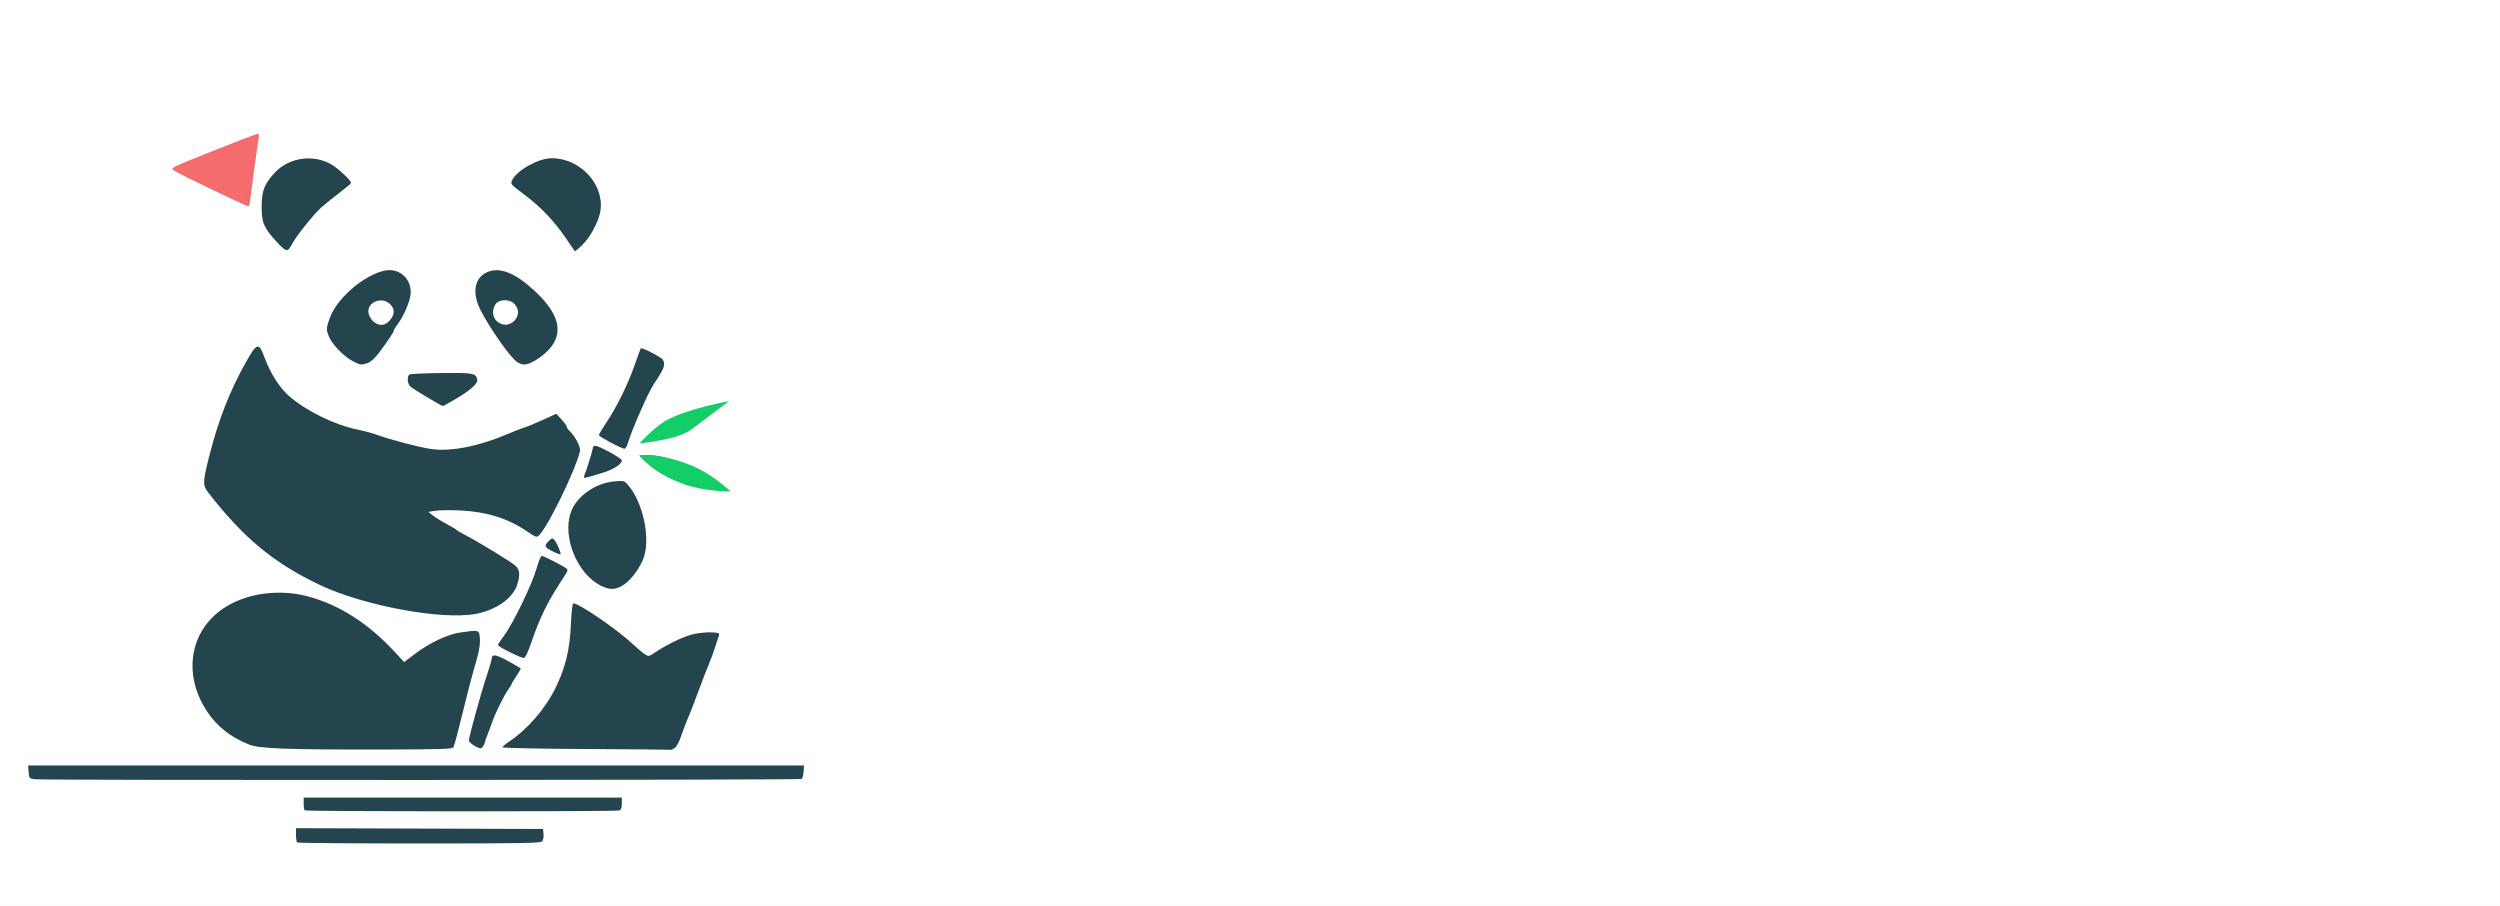
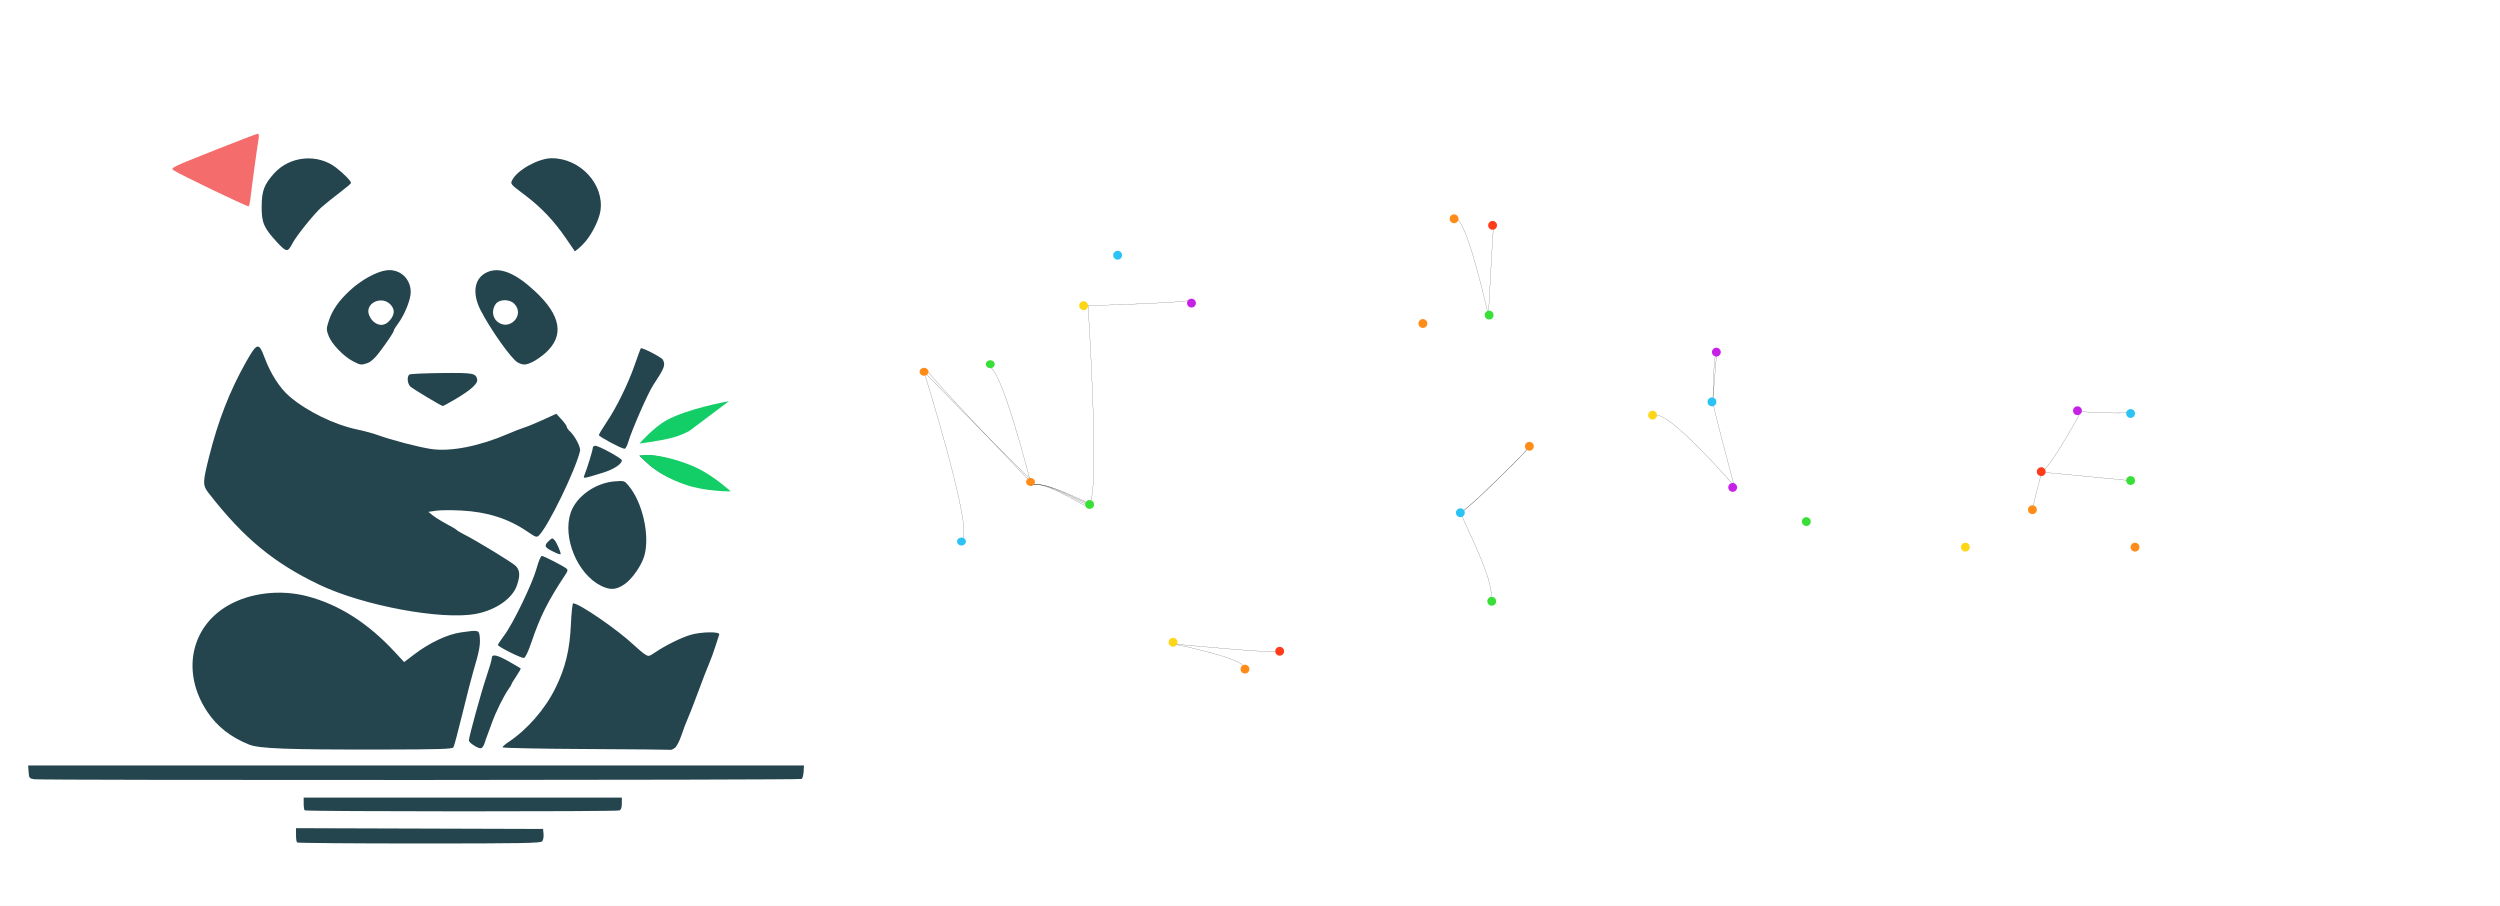
- <svg xmlns="http://www.w3.org/2000/svg" width="100%" height="100%" viewBox="0 0 16300 5906" version="1.1" xml:space="preserve" style="fill-rule:evenodd;clip-rule:evenodd;stroke-linejoin:round;stroke-miterlimit:2;">
+ <svg xmlns="http://www.w3.org/2000/svg" width="100%" height="100%" viewBox="0 0 16300 5906" version="1.1" xml:space="preserve" style="fill-rule:evenodd;clip-rule:evenodd;stroke-linecap:round;stroke-linejoin:round;stroke-miterlimit:1.5;">
  <rect x="0" y="0" width="16299.213" height="5905.512" style="fill:#fff;" />
+   <path d="M9504.454,3359.4c73.565,-55.173 138.009,-116.447 215.862,-191.388c65.416,-62.968 247.589,-239.91 251.258,-258.256" style="fill:none;stroke:#000;stroke-width:1px;" />
+   <path d="M9504.454,3359.4c73.565,-55.173 138.009,-116.447 215.862,-191.388c65.416,-62.968 247.589,-239.91 251.258,-258.256" style="fill:none;stroke:#000;stroke-width:1px;" />
+   <path d="M9480.361,1426.614c73.565,-55.173 223.893,630.447 223.893,630.447c0,0 30.091,-569.179 33.76,-587.525" style="fill:none;stroke:#000;stroke-width:1px;" />
+   <path d="M13312.248,3078.174c73.565,-55.173 255.233,-393.87 255.233,-393.87c0,0 320.707,18.818 324.377,0.472" style="fill:none;stroke:#000;stroke-width:1px;" />
+   <path d="M13255.295,3304.19c13.42,-66.127 48.873,-192.921 56.952,-226.016c19.276,-78.966 0,-0 0,-0c0,0 3.583,0.084 570.084,54.83" style="fill:none;stroke:#000;stroke-width:1px;" />
+   <path d="M6718.929,3168.012c73.565,-55.173 410.474,139.615 414.144,121.269" style="fill:none;stroke:#000;stroke-width:1px;" />
+   <path d="M6718.929,3168.012c73.565,-55.173 373.853,131.079 377.522,112.733" style="fill:none;stroke:#000;stroke-width:1px;" />
+   <path d="M6718.929,3168.012c73.565,-55.173 373.853,140.839 377.522,122.493" style="fill:none;stroke:#000;stroke-width:1px;" />
+   <path d="M6718.929,3168.012c73.565,-55.173 373.853,153.377 377.522,135.031" style="fill:none;stroke:#000;stroke-width:1px;" />
+   <path d="M6443.111,2398.038c73.565,-55.173 275.818,744.103 275.818,744.103c0,0 -669.189,-699.885 -665.52,-718.231" style="fill:none;stroke:#000;stroke-width:1px;" />
+   <path d="M6274.043,3511.764c73.565,-55.173 -249.469,-1087.855 -249.469,-1087.855c0,0 706.882,729.015 710.551,710.669" style="fill:none;stroke:#000;stroke-width:1px;" />
+   <path d="M7101.27,3286.942c73.565,-55.173 -7.22,-1293.99 -7.22,-1293.99c0,0 663.892,-18.878 667.561,-37.224" style="fill:none;stroke:#000;stroke-width:1px;" />
+   <path d="M8102.308,4361.301c73.565,-55.173 -446.263,-162.177 -446.263,-162.177c0,0 695.497,66.81 699.166,48.464" style="fill:none;stroke:#000;stroke-width:1px;" />
+   <path d="M9709.178,3911.657c73.565,-55.173 -180.85,-533.912 -177.181,-552.258" style="fill:none;stroke:#000;stroke-width:1px;" />
+   <path d="M10789.373,2711.417c73.565,-55.173 517.763,456.594 517.763,456.594c0,0 -142.673,-530.765 -139.004,-549.111" style="fill:none;stroke:#000;stroke-width:1px;" />
+   <path d="M11168.132,2618.9c4.049,-340.955 25.47,-325.101 25.47,-325.101c0,0 -29.139,343.447 -25.47,325.101Z" style="fill:none;stroke:#000;stroke-width:1px;" />
+   <circle cx="13545.1" cy="2677.828" r="28.836" style="fill:#c721e7;" />
+   <circle cx="11190.77" cy="2295.938" r="28.836" style="fill:#c721e7;" />
+   <circle cx="11297.069" cy="3177.828" r="28.836" style="fill:#c721e7;" />
+   <circle cx="13891.557" cy="2695.996" r="28.836" style="fill:#2bc2f4;" />
+   <circle cx="9521.478" cy="3343.05" r="28.836" style="fill:#2bc2f4;" />
+   <circle cx="11161.934" cy="2620.157" r="28.836" style="fill:#2bc2f4;" />
+   <circle cx="13891.557" cy="3133.004" r="28.836" style="fill:#37df37;" />
+   <circle cx="9726.203" cy="3920.406" r="28.836" style="fill:#37df37;" />
+   <circle cx="11777.384" cy="3400.721" r="28.836" style="fill:#37df37;" />
+   <circle cx="13308.88" cy="3075.333" r="28.836" style="fill:#ff3b19;" />
+   <circle cx="13251.209" cy="3323.365" r="28.836" style="fill:#ff8c19;" />
+   <circle cx="12814.201" cy="3567.459" r="28.836" style="fill:#fdd717;" />
+   <path d="M7126.218,3270.617c10.3,12.132 8.814,30.344 -3.318,40.644c-12.132,10.3 -30.344,8.814 -40.644,-3.318c-10.3,-12.132 -8.814,-30.344 3.318,-40.644c12.132,-10.3 30.344,-8.814 40.644,3.318Z" style="fill:#37df37;" />
+   <path d="M8365.488,4227.47c10.3,12.132 8.814,30.344 -3.318,40.644c-12.132,10.3 -30.344,8.814 -40.644,-3.318c-10.3,-12.132 -8.814,-30.344 3.318,-40.644c12.132,-10.3 30.344,-8.814 40.644,3.318Z" style="fill:#ff3b19;" />
+   <path d="M8139.088,4344.041c10.3,12.132 8.814,30.344 -3.318,40.644c-12.132,10.3 -30.344,8.814 -40.644,-3.318c-10.3,-12.132 -8.814,-30.344 3.318,-40.644c12.132,-10.3 30.344,-8.814 40.644,3.318Z" style="fill:#ff8c19;" />
+   <path d="M7670.172,4168.896c10.3,12.132 8.814,30.344 -3.318,40.644c-12.132,10.3 -30.344,8.814 -40.644,-3.318c-10.3,-12.132 -8.814,-30.344 3.318,-40.644c12.132,-10.3 30.344,-8.814 40.644,3.318Z" style="fill:#fdd717;" />
+   <circle cx="10774.831" cy="2706.663" r="28.836" style="fill:#fdd717;" />
+   <path d="M7748.567,1955.314c11.56,-10.938 29.826,-10.433 40.764,1.127c10.938,11.56 10.433,29.826 -1.127,40.764c-11.56,10.938 -29.826,10.433 -40.764,-1.127c-10.938,-11.56 -10.433,-29.826 1.127,-40.764Z" style="fill:#c721e7;" />
+   <path d="M7267.121,1643.114c11.56,-10.938 29.826,-10.433 40.764,1.127c10.938,11.56 10.433,29.826 -1.127,40.764c-11.56,10.938 -29.826,10.433 -40.764,-1.127c-10.938,-11.56 -10.433,-29.826 1.127,-40.764Z" style="fill:#2bc2f4;" />
+   <path d="M7045.395,1972.007c11.56,-10.938 29.826,-10.433 40.764,1.127c10.938,11.56 10.433,29.826 -1.127,40.764c-11.56,10.938 -29.826,10.433 -40.764,-1.127c-10.938,-11.56 -10.433,-29.826 1.127,-40.764Z" style="fill:#fdd717;" />
+   <circle cx="13920.392" cy="3567.459" r="28.836" style="fill:#ff8c19;" />
+   <path d="M9737.933,2052.559c0.958,15.886 -11.161,29.561 -27.047,30.519c-15.886,0.958 -29.561,-11.161 -30.519,-27.047c-0.958,-15.886 11.161,-29.561 27.047,-30.519c15.886,-0.958 29.561,11.161 30.519,27.047Z" style="fill:#37df37;" />
+   <path d="M9760.423,1467.467c0.958,15.886 -11.161,29.561 -27.047,30.519c-15.886,0.958 -29.561,-11.161 -30.519,-27.047c-0.958,-15.886 11.161,-29.561 27.047,-30.519c15.886,-0.958 29.561,11.161 30.519,27.047Z" style="fill:#ff3b19;" />
+   <path d="M9509.37,1424.832c0.958,15.886 -11.161,29.561 -27.047,30.519c-15.886,0.958 -29.561,-11.161 -30.519,-27.047c-0.958,-15.886 11.161,-29.561 27.047,-30.519c15.886,-0.958 29.561,11.161 30.519,27.047Z" style="fill:#ff8c19;" />
+   <path d="M9306.002,2107.496c0.958,15.886 -11.161,29.561 -27.047,30.519c-15.886,0.958 -29.561,-11.161 -30.519,-27.047c-0.958,-15.886 11.161,-29.561 27.047,-30.519c15.886,-0.958 29.561,11.161 30.519,27.047Z" style="fill:#ff8c19;" />
+   <circle cx="9971.574" cy="2909.756" r="28.836" style="fill:#ff8c19;" />
+   <ellipse cx="6268.834" cy="3530.892" rx="28.836" ry="25.871" style="fill:#2bc2f4;" />
+   <path d="M6485.288,2373.062c0.958,14.253 -11.161,26.522 -27.047,27.382c-15.886,0.86 -29.561,-10.014 -30.519,-24.267c-0.958,-14.253 11.161,-26.522 27.047,-27.382c15.886,-0.86 29.561,10.014 30.519,24.267Z" style="fill:#37df37;" />
+   <path d="M6053.357,2422.352c0.958,14.253 -11.161,26.522 -27.047,27.382c-15.886,0.86 -29.561,-10.014 -30.519,-24.267c-0.958,-14.253 11.161,-26.522 27.047,-27.382c15.886,-0.86 29.561,10.014 30.519,24.267Z" style="fill:#ff8c19;" />
+   <ellipse cx="6718.929" cy="3142.14" rx="28.836" ry="25.871" style="fill:#ff8c19;" />
  <g>
    <path d="M3101.491,4002.728c-223.107,41.29 -733.748,-53.956 -1018.69,-189.995c-297.509,-142.022 -494.185,-304.59 -720.982,-596.015c-41.29,-52.959 -41.19,-67.82 0.598,-235.474c59.342,-237.967 135.839,-434.245 243.652,-624.539c69.316,-122.474 81.683,-125.566 117.188,-29.521c39.994,108.312 99.735,201.963 164.064,257.316c113.498,97.441 293.918,185.407 443.919,216.325c42.288,8.777 100.533,24.535 129.555,35.107c90.858,33.012 268.885,79.588 350.368,91.556c127.66,18.85 314.862,-18.152 502.563,-99.236c37.101,-16.057 85.373,-34.807 107.315,-41.689c21.942,-6.981 77.294,-29.821 122.973,-50.765l82.979,-38.198l34.109,37.101c18.75,20.446 34.109,41.988 34.209,48.072c0,5.984 8.976,18.95 19.847,28.823c33.311,30.22 72.308,104.921 66.822,128.259c-29.521,125.367 -206.75,490.096 -267.488,550.635c-14.96,14.96 -20.845,13.065 -75.898,-24.535c-124.569,-85.074 -260.906,-128.359 -431.951,-137.434c-63.431,-3.291 -137.434,-2.693 -164.562,1.396l-49.269,7.38l29.821,23.837c16.456,13.065 56.849,38.099 89.761,55.552c32.912,17.354 62.035,34.807 64.828,38.597c2.793,3.79 20.745,14.86 39.894,24.535c91.257,46.077 326.631,189.596 346.578,211.238c26.43,28.724 28.225,62.434 6.782,125.566c-29.322,86.071 -139.23,162.169 -268.984,186.105Zm-145.014,869.687c-6.981,11.37 -87.866,13.863 -460.076,14.561c-626.633,0.997 -806.056,-5.685 -872.978,-32.613c-119.183,-47.972 -207.548,-117.188 -271.278,-212.535c-168.751,-252.03 -112.301,-549.339 131.351,-692.159c145.114,-84.974 344.085,-108.611 521.413,-61.736c206.251,54.355 394.949,174.835 569.286,363.134l60.738,65.625l68.917,-52.261c97.042,-73.604 213.333,-128.458 298.406,-140.726c121.577,-17.553 121.976,-17.454 126.264,35.705c3.69,46.776 -5.785,96.045 -41.29,213.133c-10.771,35.705 -42.686,159.675 -70.911,275.467c-28.225,115.892 -55.153,216.923 -59.841,224.403Zm1443.261,4.289c-11.37,7.979 -23.039,13.364 -25.931,12.068c-2.892,-1.297 -251.032,-3.59 -551.333,-5.086c-300.301,-1.496 -546.047,-6.483 -546.047,-11.27c0,-4.688 17.154,-19.847 38.198,-33.81c122.474,-80.985 238.865,-214.529 306.385,-351.365c65.226,-132.148 94.05,-250.633 101.231,-416.392c3.291,-75.399 9.973,-137.135 14.96,-137.135c39.595,0 290.028,172.242 396.246,272.475c25.033,23.737 56.949,50.466 70.812,59.542c24.236,15.858 26.928,15.259 69.814,-13.763c65.925,-44.581 166.956,-94.449 228.392,-112.7c69.715,-20.645 194.682,-22.241 187.003,-2.294c-2.892,7.58 -14.162,42.387 -25.033,77.294c-10.871,34.907 -29.621,85.971 -41.49,113.398c-11.968,27.427 -44.083,110.506 -71.31,184.509c-27.327,74.003 -57.846,152.594 -68.019,174.536c-10.073,21.942 -28.424,70.413 -40.791,107.713c-12.567,37.799 -31.616,74.203 -43.085,82.281Zm827,202.062c-11.868,7.779 -4948.137,9.575 -5002.194,1.895c-33.012,-4.688 -35.107,-7.281 -37.999,-47.374l-2.992,-42.387l5058.444,0l-2.394,40.492c-1.297,22.341 -7.081,43.684 -12.866,47.374Zm-1155.426,-1269.124c-54.455,37.002 -93.751,39.295 -153.99,8.976c-153.292,-76.995 -251.331,-314.563 -196.278,-476.034c35.805,-105.32 160.174,-193.984 286.039,-204.057c61.935,-4.987 64.03,-4.388 90.759,27.327c92.155,109.608 141.025,327.728 102.826,459.179c-18.152,62.733 -80.187,151.198 -129.356,184.609Zm-1673.847,-1442.862c-41.988,14.661 -46.576,14.162 -96.443,-11.669c-60.14,-31.017 -138.133,-112.002 -157.98,-164.064c-15.658,-40.991 -15.658,-47.474 -0.299,-96.344c22.64,-71.709 66.523,-134.841 141.823,-203.758c73.504,-67.421 173.339,-121.577 237.169,-128.757c85.971,-9.774 156.284,54.655 156.284,142.92c0,48.87 -41.49,150.799 -83.977,206.551c-14.162,18.551 -25.732,37.5 -25.732,42.188c0,10.273 -39.196,69.216 -96.743,145.613c-26.23,34.807 -54.555,60.539 -74.103,67.321Zm1079.229,-9.275c-46.576,23.737 -65.925,24.734 -101.829,5.286c-40.592,-22.041 -180.62,-219.815 -242.355,-342.289c-56.25,-111.703 -39.295,-208.346 43.085,-245.547c82.281,-37.101 183.911,3.59 314.563,125.765c168.252,157.481 190.094,288.532 66.723,400.036c-22.141,20.047 -58.145,45.479 -80.187,56.749Zm-1570.422,-769.852c-30.22,58.544 -38.697,57.846 -99.834,-8.278c-86.57,-93.451 -100.932,-126.763 -100.433,-233.778c0.499,-101.131 16.456,-143.518 81.683,-215.626c102.727,-113.797 283.745,-130.054 404.125,-36.503c51.563,40.193 96.144,85.971 96.842,99.435c0.199,3.89 -32.115,31.416 -71.909,61.437c-39.794,29.92 -93.551,73.106 -119.482,95.945c-49.069,43.185 -165.26,187.601 -190.992,237.369Zm1911.615,-13.564c-13.364,16.057 -34.508,37.101 -46.975,46.975l-22.74,17.853l-55.851,-81.882c-79.987,-117.089 -163.665,-205.354 -271.677,-286.538c-93.751,-70.512 -94.15,-70.911 -80.386,-97.541c33.71,-65.226 170.846,-140.825 256.019,-141.324c187.202,-0.898 346.379,172.142 318.154,345.88c-9.076,55.752 -52.261,143.618 -96.543,196.577Zm220.713,3709.931c-21.642,8.378 -2043.763,7.779 -2052.041,-0.598c-3.69,-3.59 -6.682,-23.837 -6.682,-44.881l0,-38.198l2074.482,0l0,38.797c0,26.23 -5.086,40.791 -15.758,44.881Zm-503.361,201.265c-10.173,12.168 -127.86,14.262 -801.967,14.262c-434.444,0 -792.991,-2.992 -796.581,-6.682c-3.69,-3.59 -6.682,-26.13 -6.682,-49.867l0,-43.285l1610.715,5.086l3.192,33.112c1.695,18.152 -2.194,39.495 -8.677,47.374Zm-68.717,-1302.336c-22.341,65.725 -41.091,105.42 -50.466,106.816c-17.454,2.593 -169.549,-73.305 -169.549,-84.675c0,-4.189 18.451,-32.214 40.991,-62.234c57.547,-76.397 183.711,-337.602 210.739,-435.94c12.367,-45.28 27.826,-82.281 34.209,-82.281c12.367,-0.1 139.23,64.828 160.573,82.181c10.173,8.178 9.275,15.559 -4.488,36.303c-115.293,173.937 -165.56,273.572 -222.009,439.83Zm629.027,-1298.945c-6.582,23.338 -17.454,42.188 -24.136,41.889c-20.545,-0.898 -166.657,-78.99 -166.657,-89.063c0,-5.286 22.041,-42.288 48.97,-82.181c66.423,-98.538 141.125,-250.534 184.808,-376.299c19.947,-57.347 37.6,-105.719 39.295,-107.315c7.58,-7.58 136.038,58.644 144.117,74.302c18.152,35.007 11.37,52.859 -63.93,167.155c-33.91,51.463 -141.025,296.412 -162.468,371.512Zm-936.409,1962.28c-4.987,16.456 -15.359,31.017 -23.138,32.414c-18.351,3.192 -78.99,-35.904 -78.89,-50.865c0.1,-23.737 80.187,-314.763 114.096,-414.896c19.448,-57.248 35.406,-112.202 35.406,-122.175c0,-28.624 33.81,-21.742 112.501,22.839c39.595,22.44 73.604,42.387 75.599,44.282c1.995,1.995 -10.372,24.236 -27.427,49.468c-17.055,25.333 -31.017,48.471 -31.017,51.463c0,2.992 -8.777,17.753 -19.548,32.813c-31.915,44.881 -84.376,150.799 -109.01,220.015c-12.666,35.705 -26.729,73.804 -31.217,84.774c-4.588,10.971 -12.367,33.411 -17.354,49.867Zm-196.876,-2239.742c-38.198,22.341 -72.008,40.592 -75.2,40.592c-9.375,0 -192.787,-110.107 -211.537,-126.962c-19.847,-17.853 -23.438,-67.62 -5.685,-78.591c6.483,-3.989 100.632,-8.278 209.243,-9.375c207.747,-2.194 224.303,0.798 232.282,42.686c5.186,26.829 -43.983,70.213 -149.103,131.65Zm1755.031,579.658c-13.664,22.141 -151.796,1.596 -272.276,-40.393c-99.136,-34.608 -172.74,-76.895 -233.08,-133.944l-42.886,-40.592l35.904,-2.992c71.211,-5.984 227.096,34.408 322.642,83.578c103.325,53.159 198.273,120.48 189.695,134.343Zm-790.198,-102.826c-124.569,38.198 -126.563,38.398 -117.487,16.556c16.656,-39.894 55.253,-164.961 55.253,-178.924c0,-7.979 7.281,-14.561 16.257,-14.561c24.036,0 173.239,81.782 173.239,94.947c0,24.734 -54.056,59.641 -127.261,81.982Zm-685.576,-987.274c77.394,66.623 182.714,-39.794 112.999,-114.096c-32.015,-34.01 -101.231,-32.713 -124.269,2.394c-24.634,37.7 -19.947,84.874 11.27,111.703Zm-807.352,0c36.702,32.214 76.796,29.222 108.312,-8.278c32.414,-38.498 32.813,-72.906 1.396,-104.422c-53.956,-53.857 -154.788,-12.068 -141.224,58.544c3.291,17.454 17.553,41.789 31.516,54.156Zm1221.251,1514.97c0,7.081 -15.958,1.795 -57.347,-19.049c-48.371,-24.335 -51.663,-35.107 -19.548,-65.326c22.041,-20.645 23.537,-20.745 38.398,-3.391c12.567,14.661 38.498,73.804 38.498,87.767Z" style="fill:#24444e;fill-rule:nonzero;" />
    <path d="M1634.892,1278.475c-3.69,34.408 -9.774,64.528 -13.564,66.822c-7.181,4.388 -447.709,-207.049 -489.099,-234.775c-22.64,-15.06 -14.362,-19.249 257.316,-127.162c154.29,-61.337 285.441,-111.503 291.325,-111.503c6.483,0 8.577,12.666 5.186,32.414c-9.674,57.846 -44.182,309.975 -51.164,374.205Z" style="fill:#f56c6c;fill-rule:nonzero;" />
  </g>
  <path d="M4493.944,2810.062c-31.481,16.409 -63.951,30.325 -96.257,39.749c-89.711,26.182 -228.046,41.455 -228.046,41.455c0,0 92.883,-104.709 172.437,-149.244c141.873,-79.334 410.933,-126.38 410.933,-126.38m11.019,588.211c0,0 -164.975,1.742 -295.902,-43.893c-107.734,-37.604 -187.728,-83.569 -253.311,-145.558l-46.607,-44.113l39.016,-3.245c77.39,-6.509 246.802,37.403 350.631,90.83c112.299,57.772 206.154,145.998 206.154,145.998l0.018,-0.018Z" style="fill:#13ce66;fill-rule:nonzero;" />
</svg>
